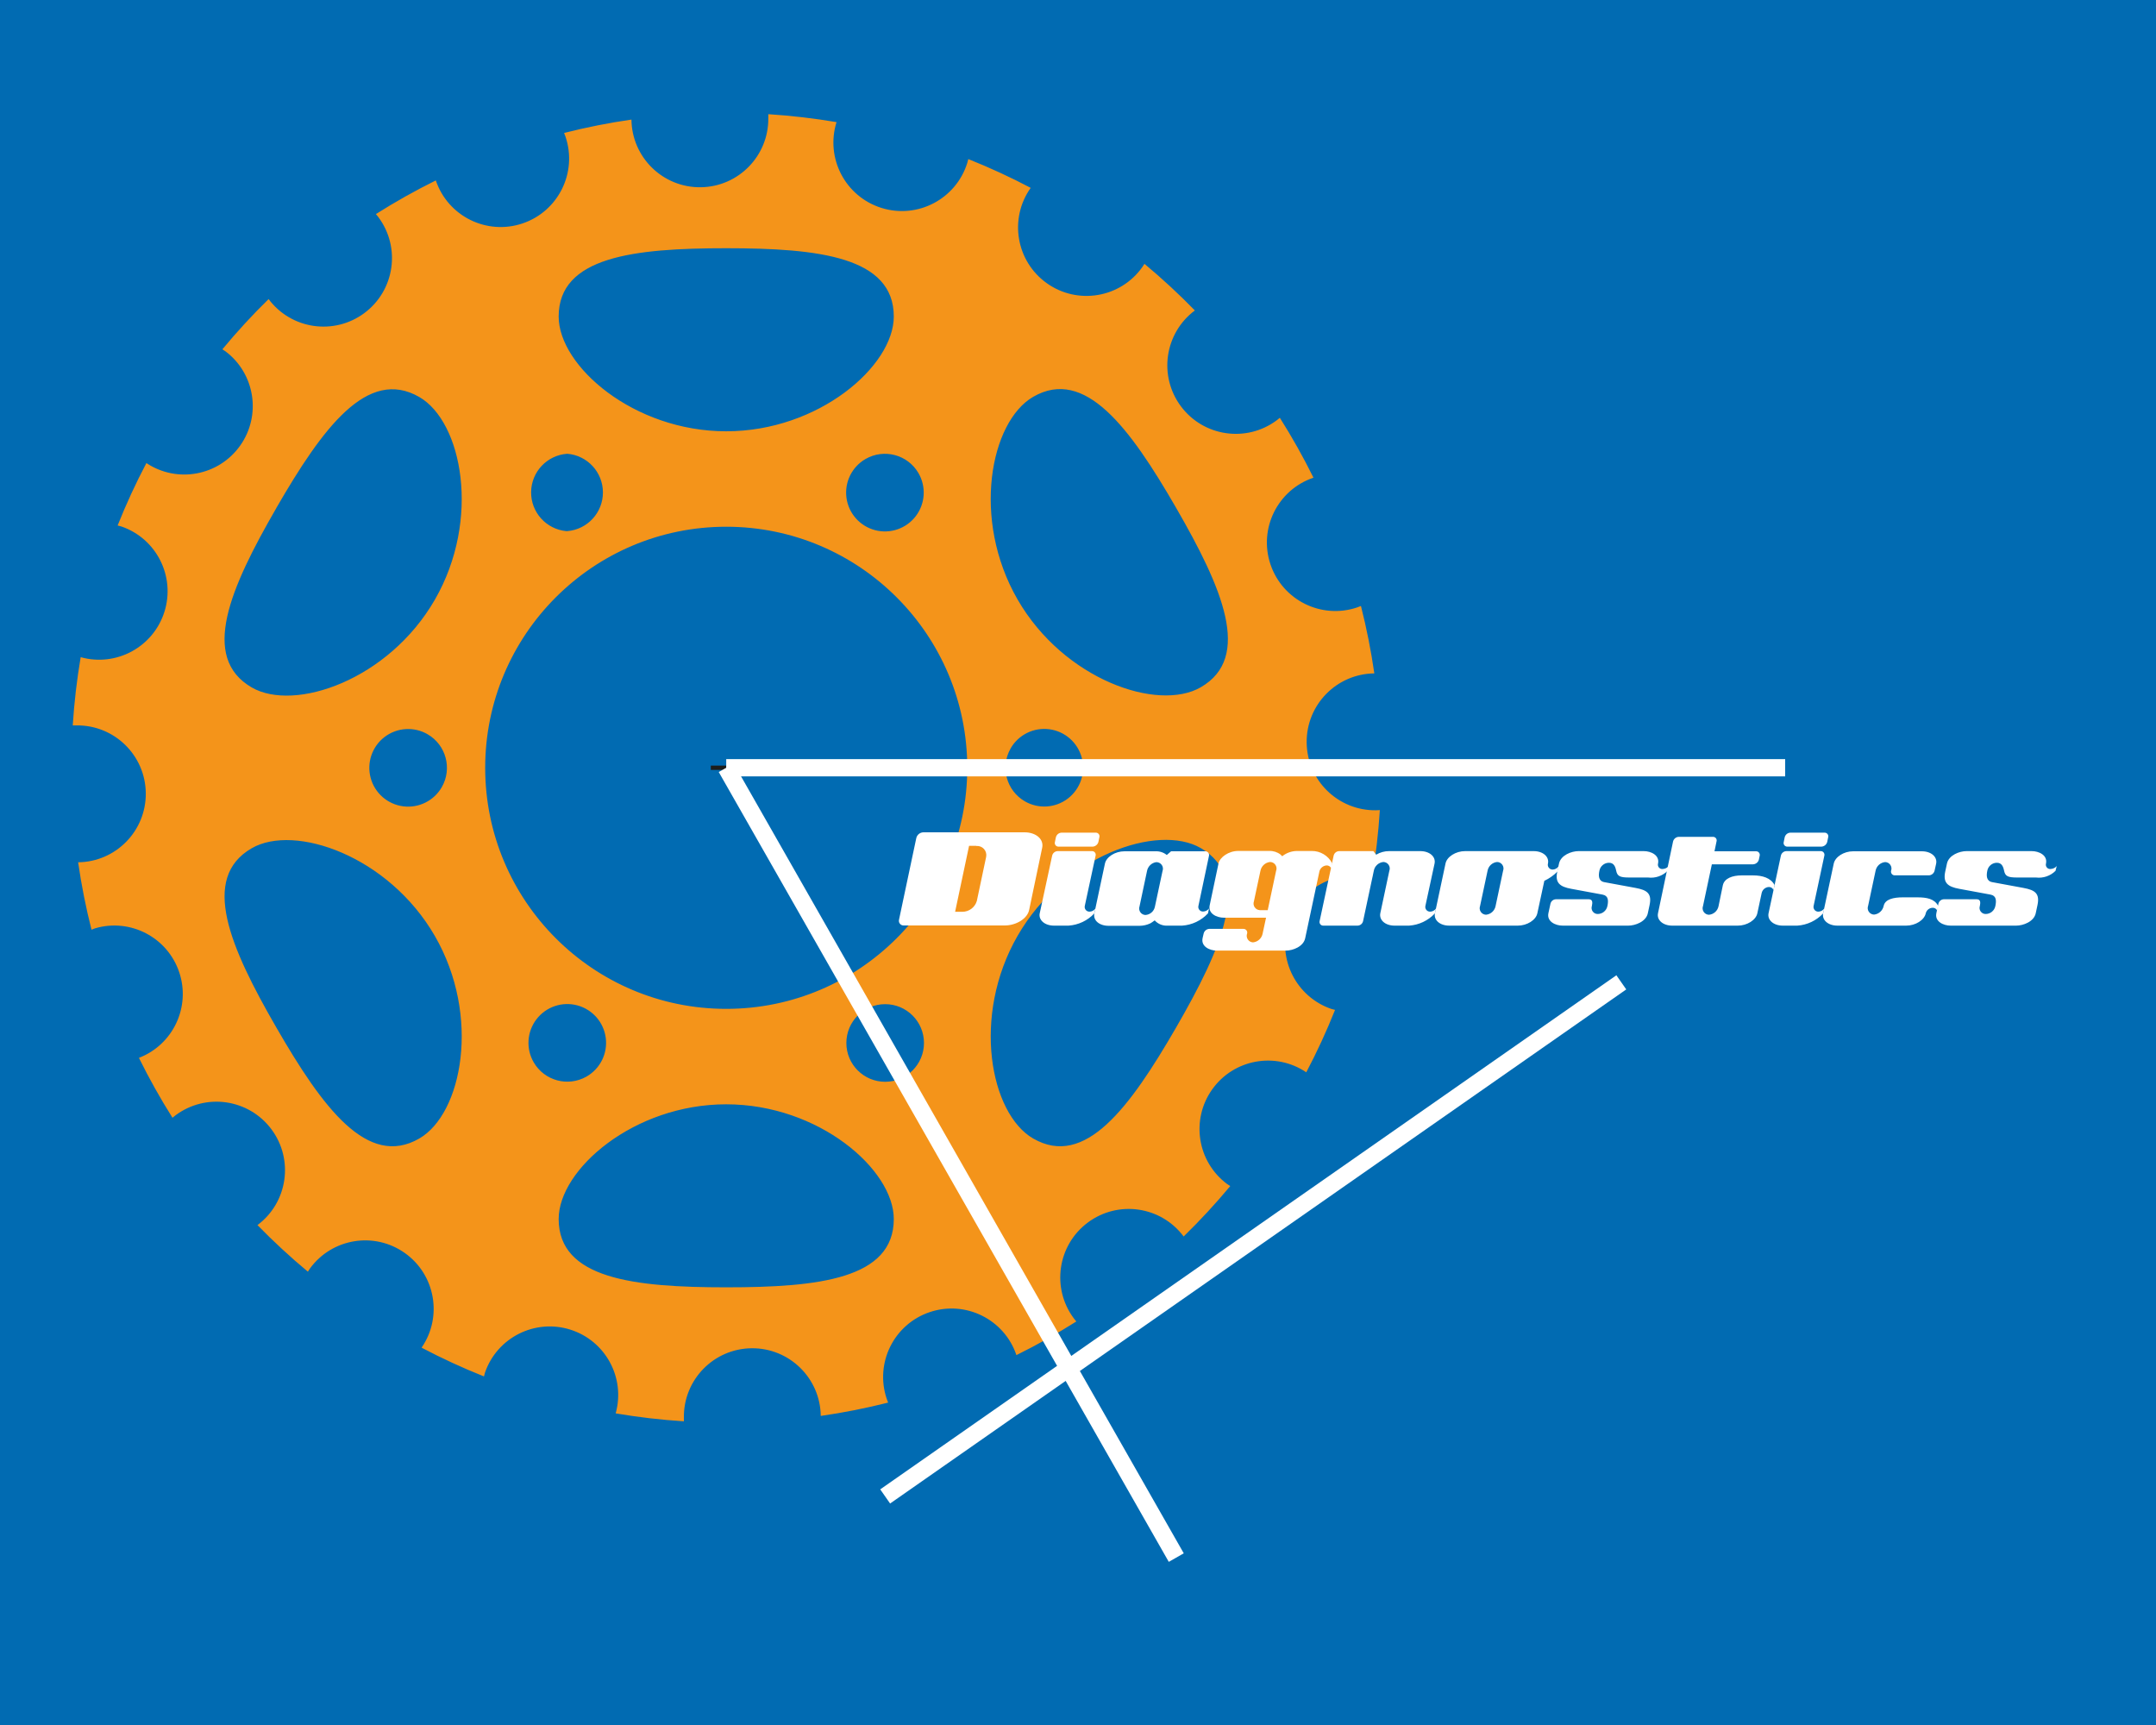
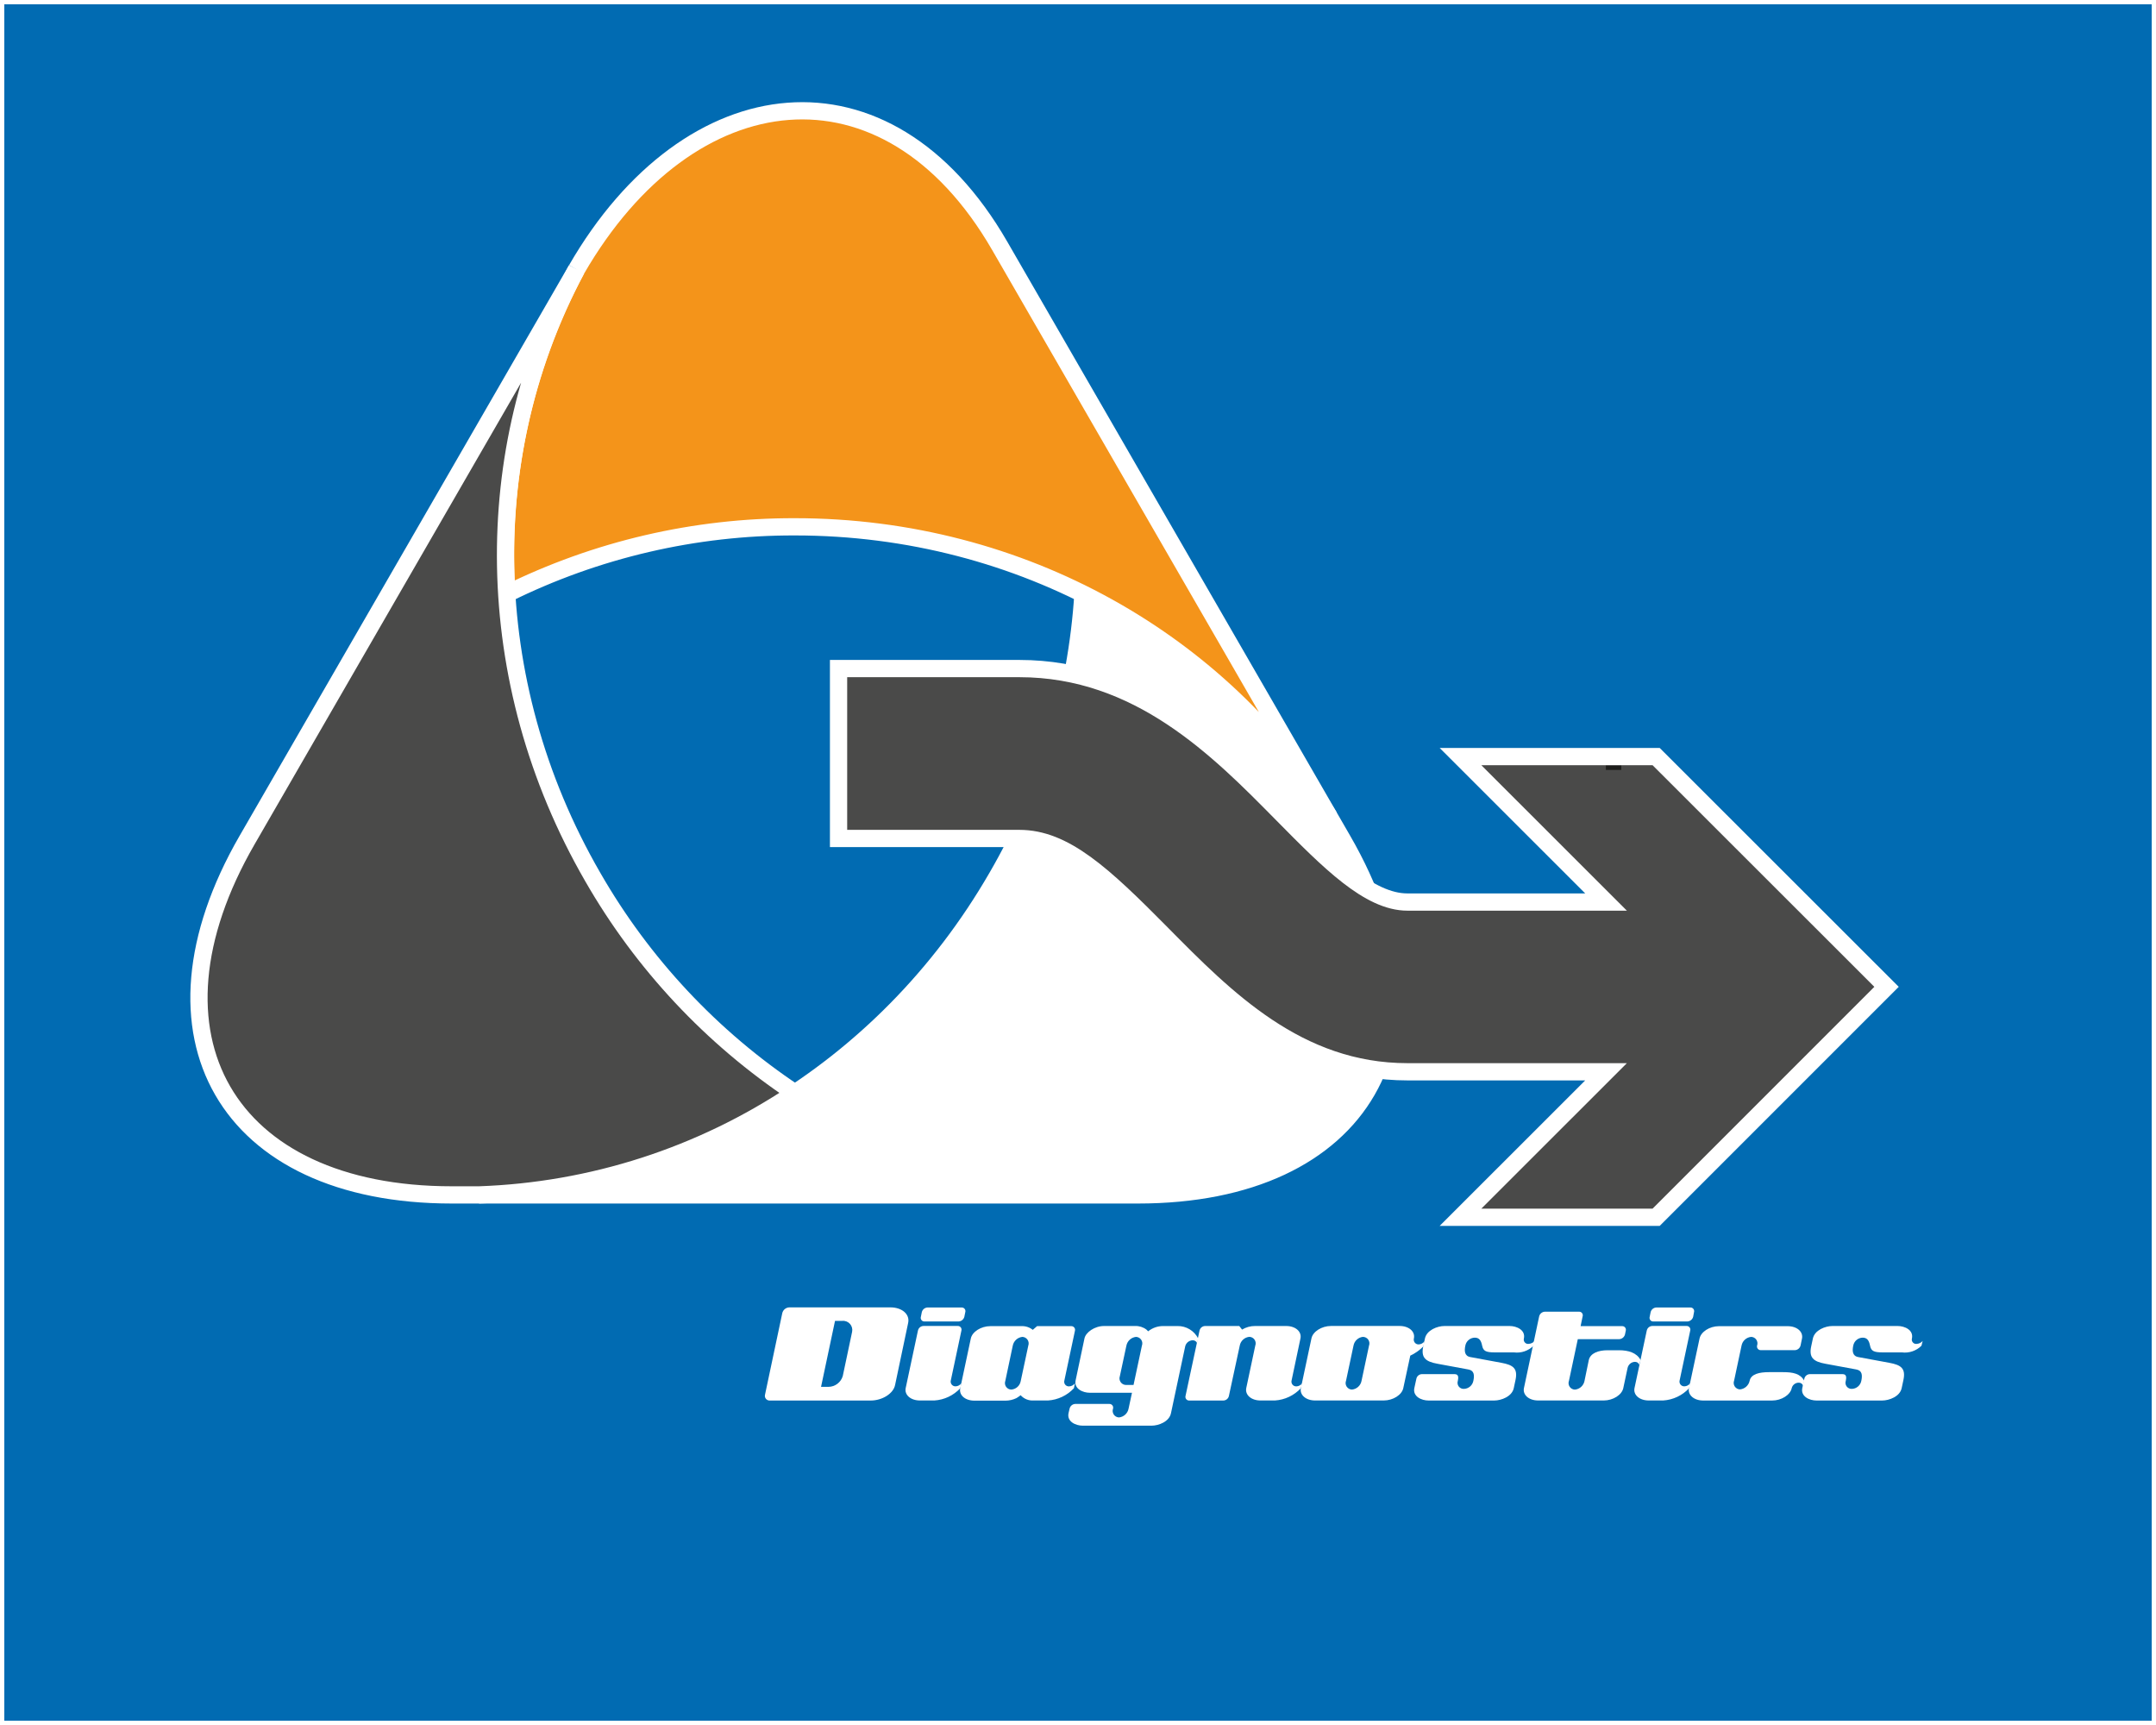
<svg xmlns="http://www.w3.org/2000/svg" id="background" viewBox="0 0 500 400">
  <defs>
-     <style>.cls-1{fill:#016bb2;}.cls-1,.cls-3{stroke:#1d1d1b;}.cls-1,.cls-3,.cls-4{stroke-miterlimit:10;}.cls-2{fill:#f4941a;}.cls-3,.cls-4{fill:none;}.cls-4{stroke:#fff;stroke-width:4px;}.cls-5{fill:#fff;}</style>
+     <style>.cls-1{fill:#016bb2;stroke-width:2px;}.cls-1,.cls-2,.cls-3,.cls-4{stroke:#fff;}.cls-1,.cls-2,.cls-3,.cls-4,.cls-5{stroke-miterlimit:10;}.cls-2,.cls-6{fill:#fff;}.cls-2,.cls-3,.cls-4{stroke-width:4px;}.cls-3{fill:#f4941a;}.cls-4{fill:#4a4a49;}.cls-5{fill:none;stroke:#1d1d1b;}</style>
  </defs>
-   <rect class="cls-1" x="-15.45" y="-20.94" width="527.52" height="434.57" />
-   <path class="cls-2" d="M319.08,187.89a15.87,15.87,0,0,1-.36-31.74,151.18,151.18,0,0,0-3.1-15.63c-0.29.11-.57,0.23-0.87,0.33a15.87,15.87,0,0,1-10.14-30.08,152.45,152.45,0,0,0-7.8-13.89c-0.24.19-.46,0.39-0.71,0.57a15.87,15.87,0,0,1-19-25.46,152.8,152.8,0,0,0-11.69-10.81c-0.16.25-.31,0.51-0.49,0.75a15.87,15.87,0,0,1-25.89-18.37,150.93,150.93,0,0,0-14.47-6.67c-0.08.3-.15,0.6-0.24,0.9A15.87,15.87,0,0,1,194,28.32a152.3,152.3,0,0,0-15.82-1.84c0,0.3,0,.59,0,0.89a15.87,15.87,0,0,1-31.74.36,151.34,151.34,0,0,0-15.62,3.1c0.11,0.29.23,0.57,0.33,0.87a15.87,15.87,0,0,1-30.08,10.14,151.93,151.93,0,0,0-13.89,7.8c0.19,0.23.39,0.46,0.57,0.71a15.88,15.88,0,0,1-25.46,19A153.28,153.28,0,0,0,51.57,81c0.25,0.16.51,0.31,0.75,0.49a15.88,15.88,0,0,1-18.37,25.89,150.94,150.94,0,0,0-6.67,14.47c0.3,0.08.6,0.15,0.9,0.24a15.88,15.88,0,0,1-9.47,30.3,151.92,151.92,0,0,0-1.84,15.82c0.3,0,.59,0,0.89,0a15.87,15.87,0,0,1,.36,31.74,151.12,151.12,0,0,0,3.1,15.63c0.29-.11.57-0.23,0.87-0.33A15.87,15.87,0,0,1,32.22,245.3,153.36,153.36,0,0,0,40,259.19c0.24-.19.46-0.39,0.71-0.57a15.87,15.87,0,0,1,19,25.46A152.18,152.18,0,0,0,71.4,294.88c0.16-.25.31-0.51,0.49-0.75A15.87,15.87,0,0,1,97.77,312.5a150.06,150.06,0,0,0,14.47,6.67c0.08-.3.15-0.6,0.24-0.9a15.88,15.88,0,0,1,30.3,9.47,151.73,151.73,0,0,0,15.82,1.84c0-.3,0-0.59,0-0.89a15.87,15.87,0,0,1,31.74-.36,150.84,150.84,0,0,0,15.63-3.09c-0.11-.29-0.23-0.57-0.33-0.87a15.87,15.87,0,0,1,30.08-10.14,151.62,151.62,0,0,0,13.89-7.8c-0.19-.23-0.39-0.46-0.57-0.71a15.87,15.87,0,0,1,25.46-19,153.39,153.39,0,0,0,10.81-11.69c-0.25-.16-0.51-0.31-0.75-0.49a15.88,15.88,0,0,1,18.38-25.89,151.15,151.15,0,0,0,6.67-14.47c-0.3-.08-0.6-0.15-0.9-0.24a15.88,15.88,0,0,1,9.47-30.3A152.07,152.07,0,0,0,320,187.85C319.68,187.86,319.38,187.89,319.08,187.89Zm-255-70.09C74.82,99.21,85.22,85.13,97.24,92.06c9.94,5.74,14.34,28.37,3.61,47s-32.53,26.09-42.47,20.35C46.36,152.44,53.36,136.38,64.09,117.8Zm38.38,64.72a9,9,0,1,1-3.28-12.25A9,9,0,0,1,102.46,182.52ZM97.24,264c-12,6.94-22.42-7.14-33.15-25.73s-17.72-34.64-5.71-41.58c9.95-5.74,31.74,1.77,42.47,20.35S107.18,258.26,97.24,264ZM213,109.7a9,9,0,1,1-12.25-3.28A9,9,0,0,1,213,109.7ZM168.42,57.56c21.46,0,38.86,2,38.86,15.84,0,11.48-17.4,26.61-38.86,26.61S129.56,84.89,129.56,73.4C129.56,59.53,147,57.56,168.42,57.56Zm-36.86,47.66a9,9,0,0,1,0,17.94h-0.23A9,9,0,0,1,131.56,105.22Zm-7.77,141.15A9,9,0,1,1,136,249.65,9,9,0,0,1,123.79,246.37Zm44.63,52.14c-21.46,0-38.86-2-38.86-15.84,0-11.48,17.4-26.6,38.86-26.6s38.86,15.12,38.86,26.6C207.28,296.54,189.88,298.51,168.42,298.51Zm36.86-47.66a9,9,0,1,1,9-9A9,9,0,0,1,205.28,250.85Zm-36.86-16.91a55.9,55.9,0,1,1,55.9-55.9A55.9,55.9,0,0,1,168.42,233.94Zm104.33,4.33C262,256.86,251.61,270.94,239.6,264c-9.94-5.74-14.34-28.37-3.61-47s32.53-26.1,42.47-20.35C290.47,203.63,283.48,219.68,272.75,238.27Zm-38.38-64.72a9,9,0,1,1,3.28,12.25A9,9,0,0,1,234.38,173.55Zm44.09-14.18c-9.95,5.74-31.74-1.76-42.47-20.35s-6.34-41.22,3.61-47c12-6.94,22.42,7.15,33.15,25.73S290.47,152.44,278.46,159.37Z" />
-   <line class="cls-3" x1="168.42" y1="178.03" x2="164.84" y2="178.03" />
-   <line class="cls-3" x1="376" y1="178.03" x2="372.42" y2="178.03" />
-   <line class="cls-4" x1="168.42" y1="178.03" x2="414" y2="178.03" />
-   <line class="cls-4" x1="168.42" y1="178.03" x2="272.79" y2="361.18" />
-   <path class="cls-5" d="M238.67,211c-0.4,2-3,3.6-5.65,3.6H209.58a1.08,1.08,0,0,1-1.08-1.37l4-18.9a1.73,1.73,0,0,1,1.62-1.33h23.47c2.7,0,4.54,1.62,4.1,3.6Zm-12.24-14.87h-1.69l-3.24,15.3h1.69a3.5,3.5,0,0,0,3.35-2.52l2.16-10.22A2.12,2.12,0,0,0,226.43,196.17Z" />
-   <path class="cls-5" d="M253.79,211.8a9,9,0,0,1-6,2.84h-3.35c-2.16,0-3.64-1.3-3.31-2.88L244,198.44a1.35,1.35,0,0,1,1.3-1.08h7.92a0.85,0.85,0,0,1,.86,1.08L251.59,210a1.1,1.1,0,0,0,1.08,1.4,1.74,1.74,0,0,0,1.37-.72Zm0.94-16.56a1.46,1.46,0,0,1-1.33,1.08h-7.92a0.84,0.84,0,0,1-.83-1.08l0.22-1.08a1.41,1.41,0,0,1,1.3-1.08h7.92a0.84,0.84,0,0,1,.86,1.08Z" />
-   <path class="cls-5" d="M280.14,211.8a9,9,0,0,1-6,2.84h-3.35a3.71,3.71,0,0,1-3-1.22c-0.4.29-.79,0.58-1,0.68a5.88,5.88,0,0,1-2.52.58H257.1c-2.16,0-3.64-1.26-3.31-2.88l2.45-11.52c0.32-1.58,2.38-2.88,4.54-2.88H268a3.87,3.87,0,0,1,2.59.86l1-.86h7.92a0.86,0.86,0,0,1,.86,1.08L277.94,210a1.07,1.07,0,0,0,1.08,1.37,1.74,1.74,0,0,0,1.37-.72Zm-12-11.88A2.54,2.54,0,0,0,266,202l-1.73,8.17a1.5,1.5,0,0,0,1.37,2,2.39,2.39,0,0,0,2.2-1.94l1.76-8.24A1.52,1.52,0,0,0,268.19,199.92Z" />
-   <path class="cls-5" d="M308.72,201.36a1.09,1.09,0,0,0-1.08-.68A1.84,1.84,0,0,0,306,202c-1.62,7.6-1,4.68-3.31,15.55-0.4,1.94-2.84,2.88-4.5,2.88H282.2c-1.66,0-3.71-.94-3.31-2.88l0.25-1.08a1.42,1.42,0,0,1,1.3-1.08h7.92a0.86,0.86,0,0,1,.86,1.08,1.52,1.52,0,0,0,1.37,2.05,2.52,2.52,0,0,0,2.23-2.05l0.79-3.67h-9.79c-1.62,0-3.71-.94-3.28-2.88l2.05-9.72c0.29-1.4,2.34-2.88,4.54-2.88h7.24a4.06,4.06,0,0,1,2.59.83l0.4,0.4a5.51,5.51,0,0,1,3.46-1.22h3.35a5.27,5.27,0,0,1,4.79,2.88Zm-14.18-1.48a2.55,2.55,0,0,0-2.23,2.05L290.8,209a1.53,1.53,0,0,0,1.37,2.05H294l1.94-9.11A1.51,1.51,0,0,0,294.54,199.88Z" />
-   <path class="cls-5" d="M332.77,211.8a9,9,0,0,1-6,2.84h-3.35c-2.16,0-3.63-1.3-3.31-2.88l2.09-9.83a1.51,1.51,0,0,0-1.37-2.05,2.5,2.5,0,0,0-2.23,2.05l-2.48,11.63a1.34,1.34,0,0,1-1.3,1.08h-7.92a0.85,0.85,0,0,1-.86-1.08l3.24-15.12a1.35,1.35,0,0,1,1.3-1.08h7.92l0.65,0.83a5.76,5.76,0,0,1,3-.83h7.23c2.16,0,3.64,1.3,3.31,2.88L330.58,210a1.1,1.1,0,0,0,1.08,1.4,1.74,1.74,0,0,0,1.37-.72Z" />
-   <path class="cls-5" d="M361.21,202.08a10.52,10.52,0,0,1-3.06,2.16l-1.62,7.52c-0.32,1.58-2.38,2.88-4.54,2.88H336.09c-2.16,0-3.64-1.3-3.31-2.88l2.45-11.52c0.32-1.58,2.38-2.88,4.54-2.88h15.91c2.16,0,3.64,1.3,3.31,2.88a1.11,1.11,0,0,0,1.08,1.4,1.74,1.74,0,0,0,1.37-.72Zm-14-2.2a2.5,2.5,0,0,0-2.23,2.05l-1.73,8.13a1.51,1.51,0,0,0,1.37,2.05,2.5,2.5,0,0,0,2.23-2.05l1.73-8.13A1.51,1.51,0,0,0,347.17,199.88Z" />
-   <path class="cls-5" d="M386.74,201.93a5.47,5.47,0,0,1-4.54,1.55h-4.39c-2.16,0-2.74-.32-3-1.58-0.22-1.08-.61-1.84-1.69-1.84a2.27,2.27,0,0,0-2.2,1.84c-0.25,1.19-.22,2.41,1.15,2.66l7.2,1.33c2.77,0.5,3.85,1.33,3.28,4l-0.4,1.87c-0.4,1.94-2.88,2.88-4.54,2.88H362.4c-1.66,0-3.71-.94-3.31-2.88l0.47-2.16a1.34,1.34,0,0,1,1.3-1.08h7.56c1,0,.9.83,0.76,1.55a1.41,1.41,0,0,0,1.4,1.87,2.3,2.3,0,0,0,2.2-1.87c0.25-1.22.25-2.38-1.15-2.63l-7.2-1.33c-2.77-.5-3.82-1.44-3.28-4l0.4-1.87c0.43-1.94,2.88-2.88,4.54-2.88h15.12c1.66,0,3.71.94,3.31,2.88a1,1,0,0,0,1.12,1.26,1.94,1.94,0,0,0,1.37-.68Z" />
-   <path class="cls-5" d="M411.29,206.4a1.08,1.08,0,0,0-1.08-.72,1.8,1.8,0,0,0-1.66,1.4l-1,4.68c-0.32,1.58-2.38,2.88-4.54,2.88H387.82c-2.16,0-3.64-1.3-3.31-2.88L388,195.13a1.42,1.42,0,0,1,1.33-1.08h7.92a0.83,0.83,0,0,1,.83,1.08l-0.47,2.27h9.61a0.84,0.84,0,0,1,.86,1.08l-0.18.86a1.46,1.46,0,0,1-1.33,1.08H397l-2.05,9.65a1.51,1.51,0,0,0,1.37,2.05,2.5,2.5,0,0,0,2.23-2l1-4.86c0.36-1.58,2.2-2.27,4.36-2.27h2.63c2.2,0,4.1.58,5,2.23Z" />
-   <path class="cls-5" d="M422.81,211.8a9,9,0,0,1-6,2.84h-3.35c-2.16,0-3.64-1.3-3.31-2.88L413,198.44a1.35,1.35,0,0,1,1.3-1.08h7.92a0.85,0.85,0,0,1,.86,1.08L420.61,210a1.1,1.1,0,0,0,1.08,1.4,1.74,1.74,0,0,0,1.37-.72Zm0.94-16.56a1.46,1.46,0,0,1-1.33,1.08h-7.92a0.84,0.84,0,0,1-.83-1.08l0.22-1.08a1.41,1.41,0,0,1,1.3-1.08h7.92a0.84,0.84,0,0,1,.86,1.08Z" />
-   <path class="cls-5" d="M449.27,211.22a1.06,1.06,0,0,0-1-.72,1.67,1.67,0,0,0-1.66,1.26c-0.32,1.58-2.38,2.88-4.54,2.88H426.12c-2.16,0-3.64-1.3-3.31-2.88l2.45-11.48c0.32-1.58,2.34-2.88,4.5-2.88H445.7c2.16,0,3.64,1.3,3.31,2.88l-0.36,1.62a1.42,1.42,0,0,1-1.3,1.08h-7.92a0.86,0.86,0,0,1-.86-1.08,1.5,1.5,0,0,0-1.37-2,2.5,2.5,0,0,0-2.23,2l-1.73,8.13a1.51,1.51,0,0,0,1.37,2.05,2.54,2.54,0,0,0,2.23-2c0.32-1.58,2.3-2,4.46-2h3.31c2.23,0,4,.32,4.89,2Z" />
-   <path class="cls-5" d="M476.7,201.93a5.47,5.47,0,0,1-4.54,1.55h-4.39c-2.16,0-2.74-.32-3-1.58-0.22-1.08-.61-1.84-1.69-1.84a2.27,2.27,0,0,0-2.2,1.84c-0.25,1.19-.22,2.41,1.15,2.66l7.2,1.33c2.77,0.5,3.85,1.33,3.28,4l-0.4,1.87c-0.4,1.94-2.88,2.88-4.54,2.88H452.37c-1.66,0-3.71-.94-3.31-2.88l0.47-2.16a1.34,1.34,0,0,1,1.3-1.08h7.56c1,0,.9.83,0.76,1.55a1.41,1.41,0,0,0,1.4,1.87,2.3,2.3,0,0,0,2.2-1.87c0.25-1.22.25-2.38-1.15-2.63l-7.2-1.33c-2.77-.5-3.82-1.44-3.28-4l0.4-1.87c0.43-1.94,2.88-2.88,4.54-2.88h15.12c1.66,0,3.71.94,3.31,2.88a1,1,0,0,0,1.12,1.26,1.94,1.94,0,0,0,1.37-.68Z" />
-   <line class="cls-4" x1="205.28" y1="347" x2="376" y2="227.79" />
+   <rect class="cls-1" width="500" height="400" />
+   <path class="cls-2" d="M311.4,194.82l-3.25-5.63a140.46,140.46,0,0,0-57-51.48,149.7,149.7,0,0,1-19.94,65.66c-26.45,45.81-72.93,72.32-120.11,73.71H263.91C316.15,277.08,337.52,240.07,311.4,194.82Z" />
+   <path class="cls-3" d="M133.69,62.5a140.45,140.45,0,0,0-16.17,75.21,149.71,149.71,0,0,1,66.82-15.55c52.9,0,99.1,27,123.89,67.17L231.84,57c-26.12-45.24-72-39.75-98.14,5.49" />
+   <path class="cls-4" d="M184.35,253.45a149.67,149.67,0,0,1-46.88-50.08C111,157.56,111.31,104,133.69,62.5L57.29,194.82c-26.12,45.24-4.75,82.26,47.49,82.26h6.34A140.45,140.45,0,0,0,184.35,253.45Z" />
+   <path class="cls-4" d="M384.08,175.44H338.71l33.75,33.73H326.4c-8.93,0-18.22-9.43-29-20.35-14.83-15.05-33.29-33.79-61-33.79H194.47v39.4h41.94c10.46,0,19.42,8.33,32.94,22,14.83,15,31.63,32.1,57.05,32.1h46.06l-33.75,33.73h45.37l53.43-53.43Z" />
+   <line class="cls-5" x1="376" y1="178.03" x2="372.42" y2="178.03" />
+   <path class="cls-6" d="M207.58,321.16c-0.4,2-3,3.6-5.65,3.6H178.5a1.08,1.08,0,0,1-1.08-1.37l4-18.9a1.73,1.73,0,0,1,1.62-1.33h23.47c2.7,0,4.54,1.62,4.1,3.6Zm-12.24-14.87h-1.69l-3.24,15.3h1.69a3.5,3.5,0,0,0,3.35-2.52l2.16-10.22A2.12,2.12,0,0,0,195.34,306.29Z" />
+   <path class="cls-6" d="M222.7,321.91a9,9,0,0,1-6,2.84h-3.35c-2.16,0-3.64-1.3-3.31-2.88l2.84-13.32a1.35,1.35,0,0,1,1.3-1.08h7.92a0.85,0.85,0,0,1,.86,1.08l-2.45,11.52a1.1,1.1,0,0,0,1.08,1.4,1.74,1.74,0,0,0,1.37-.72Zm0.94-16.56a1.46,1.46,0,0,1-1.33,1.08h-7.92a0.84,0.84,0,0,1-.83-1.08l0.22-1.08a1.41,1.41,0,0,1,1.3-1.08H223a0.84,0.84,0,0,1,.86,1.08Z" />
+   <path class="cls-6" d="M249.05,321.91a9,9,0,0,1-6,2.84h-3.35a3.71,3.71,0,0,1-3-1.22c-0.4.29-.79,0.58-1,0.68a5.88,5.88,0,0,1-2.52.58H226c-2.16,0-3.64-1.26-3.31-2.88l2.45-11.52c0.32-1.58,2.38-2.88,4.54-2.88h7.24a3.87,3.87,0,0,1,2.59.86l1-.86h7.92a0.86,0.86,0,0,1,.86,1.08l-2.45,11.52a1.07,1.07,0,0,0,1.08,1.37,1.74,1.74,0,0,0,1.37-.72ZM237.1,310a2.54,2.54,0,0,0-2.23,2.05l-1.73,8.17a1.5,1.5,0,0,0,1.37,2,2.39,2.39,0,0,0,2.2-1.94l1.76-8.24A1.52,1.52,0,0,0,237.1,310Z" />
+   <path class="cls-6" d="M277.64,311.47a1.09,1.09,0,0,0-1.08-.68,1.84,1.84,0,0,0-1.69,1.37c-1.62,7.6-1,4.68-3.31,15.55-0.4,1.94-2.84,2.88-4.5,2.88H251.11c-1.66,0-3.71-.94-3.31-2.88l0.25-1.08a1.42,1.42,0,0,1,1.3-1.08h7.92a0.86,0.86,0,0,1,.86,1.08,1.52,1.52,0,0,0,1.37,2.05,2.52,2.52,0,0,0,2.23-2.05l0.79-3.67h-9.79c-1.62,0-3.71-.94-3.28-2.88l2.05-9.72c0.29-1.4,2.34-2.88,4.54-2.88h7.24a4.06,4.06,0,0,1,2.59.83l0.4,0.4a5.51,5.51,0,0,1,3.46-1.22h3.35a5.27,5.27,0,0,1,4.79,2.88ZM263.45,310a2.55,2.55,0,0,0-2.23,2.05l-1.51,7.05a1.53,1.53,0,0,0,1.37,2.05h1.8l1.94-9.11A1.51,1.51,0,0,0,263.45,310Z" />
+   <path class="cls-6" d="M301.68,321.91a9,9,0,0,1-6,2.84h-3.35c-2.16,0-3.63-1.3-3.31-2.88l2.09-9.83a1.51,1.51,0,0,0-1.37-2.05,2.5,2.5,0,0,0-2.23,2.05L285,323.68a1.34,1.34,0,0,1-1.3,1.08H275.8a0.85,0.85,0,0,1-.86-1.08l3.24-15.12a1.35,1.35,0,0,1,1.3-1.08h7.92l0.65,0.83a5.76,5.76,0,0,1,3-.83h7.23c2.16,0,3.64,1.3,3.31,2.88l-2.05,9.72a1.1,1.1,0,0,0,1.08,1.4,1.74,1.74,0,0,0,1.37-.72Z" />
+   <path class="cls-6" d="M330.12,312.19a10.52,10.52,0,0,1-3.06,2.16l-1.62,7.52c-0.32,1.58-2.38,2.88-4.54,2.88H305c-2.16,0-3.64-1.3-3.31-2.88l2.45-11.52c0.32-1.58,2.38-2.88,4.54-2.88h15.91c2.16,0,3.64,1.3,3.31,2.88a1.11,1.11,0,0,0,1.08,1.4,1.74,1.74,0,0,0,1.37-.72Zm-14-2.2a2.5,2.5,0,0,0-2.23,2.05l-1.73,8.13a1.51,1.51,0,0,0,1.37,2.05,2.5,2.5,0,0,0,2.23-2.05l1.73-8.13A1.51,1.51,0,0,0,316.09,310Z" />
+   <path class="cls-6" d="M355.65,312.05a5.47,5.47,0,0,1-4.54,1.55h-4.39c-2.16,0-2.74-.32-3-1.58-0.22-1.08-.61-1.84-1.69-1.84a2.27,2.27,0,0,0-2.2,1.84c-0.25,1.19-.22,2.41,1.15,2.66l7.2,1.33c2.77,0.5,3.85,1.33,3.28,4l-0.4,1.87c-0.4,1.94-2.88,2.88-4.54,2.88H331.31c-1.66,0-3.71-.94-3.31-2.88l0.47-2.16a1.34,1.34,0,0,1,1.3-1.08h7.56c1,0,.9.83,0.76,1.55a1.41,1.41,0,0,0,1.4,1.87,2.3,2.3,0,0,0,2.2-1.87c0.25-1.22.25-2.38-1.15-2.63l-7.2-1.33c-2.77-.5-3.82-1.44-3.28-4l0.4-1.87c0.43-1.94,2.88-2.88,4.54-2.88H350.1c1.66,0,3.71.94,3.31,2.88a1,1,0,0,0,1.12,1.26,1.94,1.94,0,0,0,1.37-.68Z" />
+   <path class="cls-6" d="M380.2,316.51a1.08,1.08,0,0,0-1.08-.72,1.8,1.8,0,0,0-1.66,1.4l-1,4.68c-0.32,1.58-2.38,2.88-4.54,2.88H356.73c-2.16,0-3.64-1.3-3.31-2.88l3.53-16.63a1.42,1.42,0,0,1,1.33-1.08h7.92a0.83,0.83,0,0,1,.83,1.08l-0.47,2.27h9.61a0.84,0.84,0,0,1,.86,1.08l-0.18.86a1.46,1.46,0,0,1-1.33,1.08h-9.61l-2.05,9.65a1.51,1.51,0,0,0,1.37,2.05,2.5,2.5,0,0,0,2.23-2l1-4.86c0.36-1.58,2.2-2.27,4.36-2.27h2.63c2.2,0,4.1.58,5,2.23Z" />
+   <path class="cls-6" d="M391.72,321.91a9,9,0,0,1-6,2.84h-3.35c-2.16,0-3.64-1.3-3.31-2.88l2.84-13.32a1.35,1.35,0,0,1,1.3-1.08h7.92a0.85,0.85,0,0,1,.86,1.08l-2.45,11.52a1.1,1.1,0,0,0,1.08,1.4,1.74,1.74,0,0,0,1.37-.72Zm0.94-16.56a1.46,1.46,0,0,1-1.33,1.08h-7.92a0.84,0.84,0,0,1-.83-1.08l0.22-1.08a1.41,1.41,0,0,1,1.3-1.08H392a0.84,0.84,0,0,1,.86,1.08Z" />
+   <path class="cls-6" d="M418.18,321.34a1.06,1.06,0,0,0-1-.72,1.67,1.67,0,0,0-1.66,1.26c-0.32,1.58-2.38,2.88-4.54,2.88H395c-2.16,0-3.64-1.3-3.31-2.88l2.45-11.48c0.32-1.58,2.34-2.88,4.5-2.88h15.95c2.16,0,3.64,1.3,3.31,2.88L417.57,312a1.42,1.42,0,0,1-1.3,1.08h-7.92a0.86,0.86,0,0,1-.86-1.08,1.5,1.5,0,0,0-1.37-2,2.5,2.5,0,0,0-2.23,2l-1.73,8.13a1.51,1.51,0,0,0,1.37,2.05,2.54,2.54,0,0,0,2.23-2c0.32-1.58,2.3-2,4.46-2h3.31c2.23,0,4,.32,4.89,2Z" />
+   <path class="cls-6" d="M445.61,312.05a5.47,5.47,0,0,1-4.54,1.55h-4.39c-2.16,0-2.74-.32-3-1.58-0.22-1.08-.61-1.84-1.69-1.84a2.27,2.27,0,0,0-2.2,1.84c-0.25,1.19-.22,2.41,1.15,2.66l7.2,1.33c2.77,0.5,3.85,1.33,3.28,4l-0.4,1.87c-0.4,1.94-2.88,2.88-4.54,2.88H421.28c-1.66,0-3.71-.94-3.31-2.88l0.47-2.16a1.34,1.34,0,0,1,1.3-1.08h7.56c1,0,.9.83,0.76,1.55a1.41,1.41,0,0,0,1.4,1.87,2.3,2.3,0,0,0,2.2-1.87c0.25-1.22.25-2.38-1.15-2.63l-7.2-1.33c-2.77-.5-3.82-1.44-3.28-4l0.4-1.87c0.43-1.94,2.88-2.88,4.54-2.88h15.12c1.66,0,3.71.94,3.31,2.88a1,1,0,0,0,1.12,1.26,1.94,1.94,0,0,0,1.37-.68Z" />
</svg>
